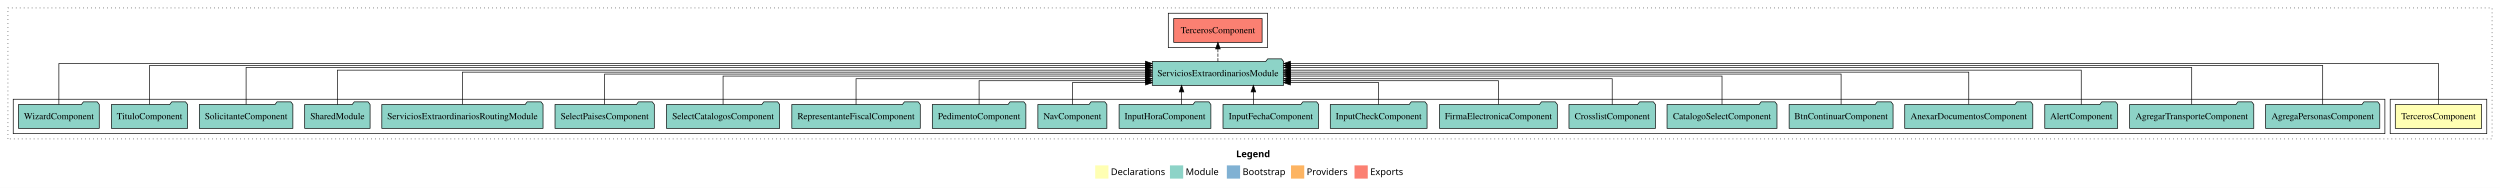
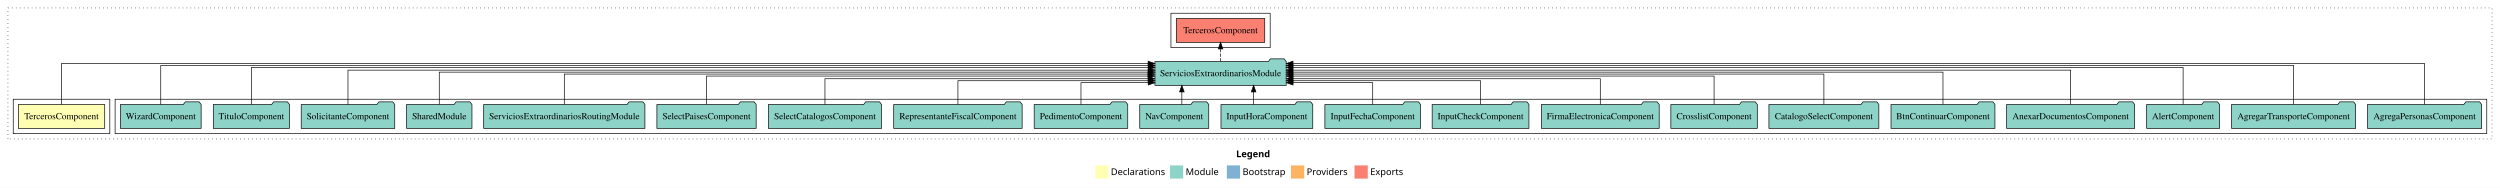
<svg xmlns="http://www.w3.org/2000/svg" width="3779pt" height="284pt" viewBox="0.00 0.00 3779.00 284.00">
  <g id="graph0" class="graph" transform="scale(1 1) rotate(0) translate(4 280)">
    <polygon fill="white" stroke="transparent" points="-4,4 -4,-280 3775,-280 3775,4 -4,4" />
    <text text-anchor="start" x="1864.51" y="-42.4" font-family="Times-12" font-weight="bold" font-size="14.00">Legend</text>
    <polygon fill="#ffffb3" stroke="transparent" points="1651.5,-10 1651.5,-30 1671.5,-30 1671.5,-10 1651.5,-10" />
    <text text-anchor="start" x="1675.13" y="-15.4" font-family="Times-12" font-size="14.00">  Declarations</text>
    <polygon fill="#8dd3c7" stroke="transparent" points="1764.5,-10 1764.5,-30 1784.5,-30 1784.5,-10 1764.5,-10" />
    <text text-anchor="start" x="1788.23" y="-15.4" font-family="Times-12" font-size="14.00">  Module</text>
    <polygon fill="#80b1d3" stroke="transparent" points="1850.5,-10 1850.5,-30 1870.5,-30 1870.5,-10 1850.5,-10" />
    <text text-anchor="start" x="1874.28" y="-15.4" font-family="Times-12" font-size="14.00">  Bootstrap</text>
    <polygon fill="#fdb462" stroke="transparent" points="1947.5,-10 1947.5,-30 1967.5,-30 1967.5,-10 1947.5,-10" />
    <text text-anchor="start" x="1971.17" y="-15.4" font-family="Times-12" font-size="14.00">  Providers</text>
    <polygon fill="#fb8072" stroke="transparent" points="2043.5,-10 2043.5,-30 2063.5,-30 2063.5,-10 2043.5,-10" />
    <text text-anchor="start" x="2067.23" y="-15.4" font-family="Times-12" font-size="14.00">  Exports</text>
    <g id="clust1" class="cluster">
      <polygon fill="none" stroke="black" stroke-dasharray="1,5" points="8,-70 8,-268 3763,-268 3763,-70 8,-70" />
    </g>
+     <g id="clust4" class="cluster">
+       <polygon fill="none" stroke="black" points="170,-78 170,-130 3755,-130 3755,-78 170,-78" />
+     </g>
    <g id="clust2" class="cluster">
-       <polygon fill="none" stroke="black" points="3609,-78 3609,-130 3755,-130 3755,-78 3609,-78" />
-     </g>
-     <g id="clust4" class="cluster">
-       <polygon fill="none" stroke="black" points="16,-78 16,-130 3601,-130 3601,-78 16,-78" />
+       <polygon fill="none" stroke="black" points="16,-78 16,-130 162,-130 162,-78 16,-78" />
    </g>
    <g id="clust5" class="cluster">
-       <polygon fill="none" stroke="black" points="1762,-208 1762,-260 1912,-260 1912,-208 1762,-208" />
+       <polygon fill="none" stroke="black" points="1766,-208 1766,-260 1916,-260 1916,-208 1766,-208" />
    </g>
    <g id="node1" class="node">
-       <polygon fill="#ffffb3" stroke="black" points="3747.29,-122 3616.71,-122 3616.71,-86 3747.29,-86 3747.29,-122" />
-       <text text-anchor="middle" x="3682" y="-99.8" font-family="Times,serif" font-size="14.00">TercerosComponent</text>
+       <polygon fill="#ffffb3" stroke="black" points="154.29,-122 23.71,-122 23.71,-86 154.29,-86 154.29,-122" />
+       <text text-anchor="middle" x="89" y="-99.8" font-family="Times,serif" font-size="14.00">TercerosComponent</text>
    </g>
    <g id="node2" class="node">
-       <polygon fill="#8dd3c7" stroke="black" points="1936.23,-187 1933.23,-191 1912.23,-191 1909.23,-187 1737.77,-187 1737.77,-151 1936.23,-151 1936.23,-187" />
-       <text text-anchor="middle" x="1837" y="-164.8" font-family="Times,serif" font-size="14.00">ServiciosExtraordinariosModule</text>
+       <polygon fill="#8dd3c7" stroke="black" points="1940.23,-187 1937.23,-191 1916.23,-191 1913.23,-187 1741.77,-187 1741.77,-151 1940.23,-151 1940.23,-187" />
+       <text text-anchor="middle" x="1841" y="-164.8" font-family="Times,serif" font-size="14.00">ServiciosExtraordinariosModule</text>
    </g>
    <g id="edge1" class="edge">
-       <path fill="none" stroke="black" d="M3682,-122.15C3682,-145.76 3682,-184 3682,-184 3682,-184 1946.52,-184 1946.52,-184" />
-       <polygon fill="black" stroke="black" points="1946.52,-180.5 1936.52,-184 1946.52,-187.5 1946.52,-180.5" />
+       <path fill="none" stroke="black" d="M89,-122.15C89,-145.76 89,-184 89,-184 89,-184 1731.47,-184 1731.47,-184" />
+       <polygon fill="black" stroke="black" points="1731.47,-187.5 1741.47,-184 1731.47,-180.5 1731.47,-187.5" />
    </g>
    <g id="node24" class="node">
-       <polygon fill="#fb8072" stroke="black" points="1903.79,-252 1770.21,-252 1770.21,-216 1903.79,-216 1903.79,-252" />
-       <text text-anchor="middle" x="1837" y="-229.8" font-family="Times,serif" font-size="14.00">TercerosComponent </text>
+       <polygon fill="#fb8072" stroke="black" points="1907.79,-252 1774.21,-252 1774.21,-216 1907.79,-216 1907.79,-252" />
+       <text text-anchor="middle" x="1841" y="-229.8" font-family="Times,serif" font-size="14.00">TercerosComponent </text>
    </g>
    <g id="edge23" class="edge">
-       <path fill="none" stroke="black" stroke-dasharray="5,2" d="M1837,-187.11C1837,-187.11 1837,-205.99 1837,-205.99" />
-       <polygon fill="black" stroke="black" points="1833.5,-205.99 1837,-215.99 1840.5,-205.99 1833.5,-205.99" />
+       <path fill="none" stroke="black" stroke-dasharray="5,2" d="M1841,-187.11C1841,-187.11 1841,-205.99 1841,-205.99" />
+       <polygon fill="black" stroke="black" points="1837.5,-205.99 1841,-215.99 1844.5,-205.99 1837.5,-205.99" />
    </g>
    <g id="node3" class="node">
-       <polygon fill="#8dd3c7" stroke="black" points="3593.29,-122 3590.29,-126 3569.29,-126 3566.29,-122 3420.71,-122 3420.71,-86 3593.29,-86 3593.29,-122" />
-       <text text-anchor="middle" x="3507" y="-99.8" font-family="Times,serif" font-size="14.00">AgregaPersonasComponent</text>
+       <polygon fill="#8dd3c7" stroke="black" points="3747.29,-122 3744.29,-126 3723.29,-126 3720.29,-122 3574.71,-122 3574.71,-86 3747.29,-86 3747.29,-122" />
+       <text text-anchor="middle" x="3661" y="-99.8" font-family="Times,serif" font-size="14.00">AgregaPersonasComponent</text>
    </g>
    <g id="edge2" class="edge">
-       <path fill="none" stroke="black" d="M3507,-122.25C3507,-145.02 3507,-181 3507,-181 3507,-181 1946.46,-181 1946.46,-181" />
-       <polygon fill="black" stroke="black" points="1946.46,-177.5 1936.46,-181 1946.46,-184.5 1946.46,-177.5" />
+       <path fill="none" stroke="black" d="M3661,-122.15C3661,-145.76 3661,-184 3661,-184 3661,-184 1950.47,-184 1950.47,-184" />
+       <polygon fill="black" stroke="black" points="1950.47,-180.5 1940.47,-184 1950.47,-187.5 1950.47,-180.5" />
    </g>
    <g id="node4" class="node">
-       <polygon fill="#8dd3c7" stroke="black" points="3402.83,-122 3399.83,-126 3378.83,-126 3375.83,-122 3215.17,-122 3215.17,-86 3402.83,-86 3402.83,-122" />
-       <text text-anchor="middle" x="3309" y="-99.8" font-family="Times,serif" font-size="14.00">AgregarTransporteComponent</text>
+       <polygon fill="#8dd3c7" stroke="black" points="3556.83,-122 3553.83,-126 3532.83,-126 3529.83,-122 3369.17,-122 3369.17,-86 3556.83,-86 3556.83,-122" />
+       <text text-anchor="middle" x="3463" y="-99.8" font-family="Times,serif" font-size="14.00">AgregarTransporteComponent</text>
    </g>
    <g id="edge3" class="edge">
-       <path fill="none" stroke="black" d="M3309,-122.29C3309,-144.21 3309,-178 3309,-178 3309,-178 1946.44,-178 1946.44,-178" />
-       <polygon fill="black" stroke="black" points="1946.44,-174.5 1936.44,-178 1946.44,-181.5 1946.44,-174.5" />
+       <path fill="none" stroke="black" d="M3463,-122.25C3463,-145.02 3463,-181 3463,-181 3463,-181 1950.33,-181 1950.33,-181" />
+       <polygon fill="black" stroke="black" points="1950.33,-177.5 1940.33,-181 1950.33,-184.5 1950.33,-177.5" />
    </g>
    <g id="node5" class="node">
-       <polygon fill="#8dd3c7" stroke="black" points="3197.1,-122 3194.1,-126 3173.1,-126 3170.1,-122 3086.9,-122 3086.9,-86 3197.1,-86 3197.1,-122" />
-       <text text-anchor="middle" x="3142" y="-99.8" font-family="Times,serif" font-size="14.00">AlertComponent</text>
+       <polygon fill="#8dd3c7" stroke="black" points="3351.1,-122 3348.1,-126 3327.1,-126 3324.1,-122 3240.9,-122 3240.9,-86 3351.1,-86 3351.1,-122" />
+       <text text-anchor="middle" x="3296" y="-99.8" font-family="Times,serif" font-size="14.00">AlertComponent</text>
    </g>
    <g id="edge4" class="edge">
-       <path fill="none" stroke="black" d="M3142,-122.03C3142,-142.77 3142,-174 3142,-174 3142,-174 1946.43,-174 1946.43,-174" />
-       <polygon fill="black" stroke="black" points="1946.43,-170.5 1936.43,-174 1946.43,-177.5 1946.43,-170.5" />
+       <path fill="none" stroke="black" d="M3296,-122.29C3296,-144.21 3296,-178 3296,-178 3296,-178 1950.44,-178 1950.44,-178" />
+       <polygon fill="black" stroke="black" points="1950.44,-174.5 1940.44,-178 1950.44,-181.5 1950.44,-174.5" />
    </g>
    <g id="node6" class="node">
-       <polygon fill="#8dd3c7" stroke="black" points="3068.79,-122 3065.79,-126 3044.79,-126 3041.79,-122 2875.21,-122 2875.21,-86 3068.79,-86 3068.79,-122" />
-       <text text-anchor="middle" x="2972" y="-99.8" font-family="Times,serif" font-size="14.00">AnexarDocumentosComponent</text>
+       <polygon fill="#8dd3c7" stroke="black" points="3222.79,-122 3219.79,-126 3198.79,-126 3195.79,-122 3029.21,-122 3029.21,-86 3222.79,-86 3222.79,-122" />
+       <text text-anchor="middle" x="3126" y="-99.8" font-family="Times,serif" font-size="14.00">AnexarDocumentosComponent</text>
    </g>
    <g id="edge5" class="edge">
-       <path fill="none" stroke="black" d="M2972,-122.31C2972,-142.15 2972,-171 2972,-171 2972,-171 1946.23,-171 1946.23,-171" />
-       <polygon fill="black" stroke="black" points="1946.23,-167.5 1936.23,-171 1946.23,-174.5 1946.23,-167.5" />
+       <path fill="none" stroke="black" d="M3126,-122.03C3126,-142.77 3126,-174 3126,-174 3126,-174 1950.23,-174 1950.23,-174" />
+       <polygon fill="black" stroke="black" points="1950.23,-170.5 1940.23,-174 1950.23,-177.5 1950.23,-170.5" />
    </g>
    <g id="node7" class="node">
-       <polygon fill="#8dd3c7" stroke="black" points="2857.55,-122 2854.55,-126 2833.55,-126 2830.55,-122 2700.45,-122 2700.45,-86 2857.55,-86 2857.55,-122" />
-       <text text-anchor="middle" x="2779" y="-99.8" font-family="Times,serif" font-size="14.00">BtnContinuarComponent</text>
+       <polygon fill="#8dd3c7" stroke="black" points="3011.55,-122 3008.55,-126 2987.55,-126 2984.55,-122 2854.45,-122 2854.45,-86 3011.55,-86 3011.55,-122" />
+       <text text-anchor="middle" x="2933" y="-99.8" font-family="Times,serif" font-size="14.00">BtnContinuarComponent</text>
    </g>
    <g id="edge6" class="edge">
-       <path fill="none" stroke="black" d="M2779,-122.17C2779,-141.09 2779,-168 2779,-168 2779,-168 1946.47,-168 1946.47,-168" />
-       <polygon fill="black" stroke="black" points="1946.47,-164.5 1936.47,-168 1946.47,-171.5 1946.47,-164.5" />
+       <path fill="none" stroke="black" d="M2933,-122.31C2933,-142.15 2933,-171 2933,-171 2933,-171 1950.32,-171 1950.32,-171" />
+       <polygon fill="black" stroke="black" points="1950.32,-167.5 1940.32,-171 1950.32,-174.5 1950.32,-167.5" />
    </g>
    <g id="node8" class="node">
-       <polygon fill="#8dd3c7" stroke="black" points="2682.09,-122 2679.09,-126 2658.09,-126 2655.09,-122 2515.91,-122 2515.91,-86 2682.09,-86 2682.09,-122" />
-       <text text-anchor="middle" x="2599" y="-99.8" font-family="Times,serif" font-size="14.00">CatalogoSelectComponent</text>
+       <polygon fill="#8dd3c7" stroke="black" points="2836.09,-122 2833.09,-126 2812.09,-126 2809.09,-122 2669.91,-122 2669.91,-86 2836.09,-86 2836.09,-122" />
+       <text text-anchor="middle" x="2753" y="-99.8" font-family="Times,serif" font-size="14.00">CatalogoSelectComponent</text>
    </g>
    <g id="edge7" class="edge">
-       <path fill="none" stroke="black" d="M2599,-122.3C2599,-140.27 2599,-165 2599,-165 2599,-165 1946.62,-165 1946.62,-165" />
-       <polygon fill="black" stroke="black" points="1946.62,-161.5 1936.62,-165 1946.62,-168.5 1946.62,-161.5" />
+       <path fill="none" stroke="black" d="M2753,-122.17C2753,-141.09 2753,-168 2753,-168 2753,-168 1950.34,-168 1950.34,-168" />
+       <polygon fill="black" stroke="black" points="1950.34,-164.5 1940.34,-168 1950.34,-171.5 1950.34,-164.5" />
    </g>
    <g id="node9" class="node">
-       <polygon fill="#8dd3c7" stroke="black" points="2498.34,-122 2495.34,-126 2474.34,-126 2471.34,-122 2367.66,-122 2367.66,-86 2498.34,-86 2498.34,-122" />
-       <text text-anchor="middle" x="2433" y="-99.8" font-family="Times,serif" font-size="14.00">CrosslistComponent</text>
+       <polygon fill="#8dd3c7" stroke="black" points="2652.34,-122 2649.34,-126 2628.34,-126 2625.34,-122 2521.66,-122 2521.66,-86 2652.34,-86 2652.34,-122" />
+       <text text-anchor="middle" x="2587" y="-99.8" font-family="Times,serif" font-size="14.00">CrosslistComponent</text>
    </g>
    <g id="edge8" class="edge">
-       <path fill="none" stroke="black" d="M2433,-122.04C2433,-138.73 2433,-161 2433,-161 2433,-161 1946.42,-161 1946.42,-161" />
-       <polygon fill="black" stroke="black" points="1946.42,-157.5 1936.42,-161 1946.42,-164.5 1946.42,-157.5" />
+       <path fill="none" stroke="black" d="M2587,-122.3C2587,-140.27 2587,-165 2587,-165 2587,-165 1950.45,-165 1950.45,-165" />
+       <polygon fill="black" stroke="black" points="1950.45,-161.5 1940.45,-165 1950.45,-168.5 1950.45,-161.5" />
    </g>
    <g id="node10" class="node">
-       <polygon fill="#8dd3c7" stroke="black" points="2350.02,-122 2347.02,-126 2326.02,-126 2323.02,-122 2171.98,-122 2171.98,-86 2350.02,-86 2350.02,-122" />
-       <text text-anchor="middle" x="2261" y="-99.8" font-family="Times,serif" font-size="14.00">FirmaElectronicaComponent</text>
+       <polygon fill="#8dd3c7" stroke="black" points="2504.02,-122 2501.02,-126 2480.02,-126 2477.02,-122 2325.98,-122 2325.98,-86 2504.02,-86 2504.02,-122" />
+       <text text-anchor="middle" x="2415" y="-99.8" font-family="Times,serif" font-size="14.00">FirmaElectronicaComponent</text>
    </g>
    <g id="edge9" class="edge">
-       <path fill="none" stroke="black" d="M2261,-122.28C2261,-137.95 2261,-158 2261,-158 2261,-158 1946.41,-158 1946.41,-158" />
-       <polygon fill="black" stroke="black" points="1946.41,-154.5 1936.41,-158 1946.41,-161.5 1946.41,-154.5" />
+       <path fill="none" stroke="black" d="M2415,-122.04C2415,-138.73 2415,-161 2415,-161 2415,-161 1950.33,-161 1950.33,-161" />
+       <polygon fill="black" stroke="black" points="1950.33,-157.5 1940.33,-161 1950.33,-164.5 1950.33,-157.5" />
    </g>
    <g id="node11" class="node">
-       <polygon fill="#8dd3c7" stroke="black" points="2153.15,-122 2150.15,-126 2129.15,-126 2126.15,-122 2006.85,-122 2006.85,-86 2153.15,-86 2153.15,-122" />
-       <text text-anchor="middle" x="2080" y="-99.8" font-family="Times,serif" font-size="14.00">InputCheckComponent</text>
+       <polygon fill="#8dd3c7" stroke="black" points="2307.15,-122 2304.15,-126 2283.15,-126 2280.15,-122 2160.85,-122 2160.85,-86 2307.15,-86 2307.15,-122" />
+       <text text-anchor="middle" x="2234" y="-99.8" font-family="Times,serif" font-size="14.00">InputCheckComponent</text>
    </g>
    <g id="edge10" class="edge">
-       <path fill="none" stroke="black" d="M2080,-122.12C2080,-136.78 2080,-155 2080,-155 2080,-155 1946.54,-155 1946.54,-155" />
-       <polygon fill="black" stroke="black" points="1946.54,-151.5 1936.54,-155 1946.54,-158.5 1946.54,-151.5" />
+       <path fill="none" stroke="black" d="M2234,-122.28C2234,-137.95 2234,-158 2234,-158 2234,-158 1950.42,-158 1950.42,-158" />
+       <polygon fill="black" stroke="black" points="1950.42,-154.5 1940.42,-158 1950.42,-161.5 1950.42,-154.5" />
    </g>
    <g id="node12" class="node">
-       <polygon fill="#8dd3c7" stroke="black" points="1989.31,-122 1986.31,-126 1965.31,-126 1962.31,-122 1844.69,-122 1844.69,-86 1989.31,-86 1989.31,-122" />
-       <text text-anchor="middle" x="1917" y="-99.8" font-family="Times,serif" font-size="14.00">InputFechaComponent</text>
+       <polygon fill="#8dd3c7" stroke="black" points="2143.31,-122 2140.31,-126 2119.31,-126 2116.31,-122 1998.69,-122 1998.69,-86 2143.31,-86 2143.31,-122" />
+       <text text-anchor="middle" x="2071" y="-99.8" font-family="Times,serif" font-size="14.00">InputFechaComponent</text>
    </g>
    <g id="edge11" class="edge">
-       <path fill="none" stroke="black" d="M1890.6,-122.11C1890.6,-122.11 1890.6,-140.99 1890.6,-140.99" />
-       <polygon fill="black" stroke="black" points="1887.1,-140.99 1890.6,-150.99 1894.1,-140.99 1887.1,-140.99" />
+       <path fill="none" stroke="black" d="M2071,-122.12C2071,-136.78 2071,-155 2071,-155 2071,-155 1950.54,-155 1950.54,-155" />
+       <polygon fill="black" stroke="black" points="1950.54,-151.5 1940.54,-155 1950.54,-158.5 1950.54,-151.5" />
    </g>
    <g id="node13" class="node">
-       <polygon fill="#8dd3c7" stroke="black" points="1826.37,-122 1823.37,-126 1802.37,-126 1799.37,-122 1687.63,-122 1687.63,-86 1826.37,-86 1826.37,-122" />
-       <text text-anchor="middle" x="1757" y="-99.8" font-family="Times,serif" font-size="14.00">InputHoraComponent</text>
+       <polygon fill="#8dd3c7" stroke="black" points="1980.37,-122 1977.37,-126 1956.37,-126 1953.37,-122 1841.63,-122 1841.63,-86 1980.37,-86 1980.37,-122" />
+       <text text-anchor="middle" x="1911" y="-99.8" font-family="Times,serif" font-size="14.00">InputHoraComponent</text>
    </g>
    <g id="edge12" class="edge">
-       <path fill="none" stroke="black" d="M1782.03,-122.11C1782.03,-122.11 1782.03,-140.99 1782.03,-140.99" />
-       <polygon fill="black" stroke="black" points="1778.53,-140.99 1782.03,-150.99 1785.53,-140.99 1778.53,-140.99" />
+       <path fill="none" stroke="black" d="M1890.97,-122.11C1890.97,-122.11 1890.97,-140.99 1890.97,-140.99" />
+       <polygon fill="black" stroke="black" points="1887.47,-140.99 1890.97,-150.99 1894.47,-140.99 1887.47,-140.99" />
    </g>
    <g id="node14" class="node">
-       <polygon fill="#8dd3c7" stroke="black" points="1669.15,-122 1666.15,-126 1645.15,-126 1642.15,-122 1564.85,-122 1564.85,-86 1669.15,-86 1669.15,-122" />
-       <text text-anchor="middle" x="1617" y="-99.8" font-family="Times,serif" font-size="14.00">NavComponent</text>
+       <polygon fill="#8dd3c7" stroke="black" points="1823.15,-122 1820.15,-126 1799.15,-126 1796.15,-122 1718.85,-122 1718.85,-86 1823.15,-86 1823.15,-122" />
+       <text text-anchor="middle" x="1771" y="-99.8" font-family="Times,serif" font-size="14.00">NavComponent</text>
    </g>
    <g id="edge13" class="edge">
-       <path fill="none" stroke="black" d="M1617,-122.12C1617,-136.78 1617,-155 1617,-155 1617,-155 1727.62,-155 1727.62,-155" />
-       <polygon fill="black" stroke="black" points="1727.62,-158.5 1737.62,-155 1727.62,-151.5 1727.62,-158.5" />
+       <path fill="none" stroke="black" d="M1782.48,-122.11C1782.48,-122.11 1782.48,-140.99 1782.48,-140.99" />
+       <polygon fill="black" stroke="black" points="1778.98,-140.99 1782.48,-150.99 1785.98,-140.99 1778.98,-140.99" />
    </g>
    <g id="node15" class="node">
-       <polygon fill="#8dd3c7" stroke="black" points="1546.72,-122 1543.72,-126 1522.72,-126 1519.72,-122 1405.28,-122 1405.28,-86 1546.72,-86 1546.72,-122" />
-       <text text-anchor="middle" x="1476" y="-99.8" font-family="Times,serif" font-size="14.00">PedimentoComponent</text>
+       <polygon fill="#8dd3c7" stroke="black" points="1700.72,-122 1697.72,-126 1676.72,-126 1673.72,-122 1559.28,-122 1559.28,-86 1700.72,-86 1700.72,-122" />
+       <text text-anchor="middle" x="1630" y="-99.8" font-family="Times,serif" font-size="14.00">PedimentoComponent</text>
    </g>
    <g id="edge14" class="edge">
-       <path fill="none" stroke="black" d="M1476,-122.28C1476,-137.95 1476,-158 1476,-158 1476,-158 1727.4,-158 1727.4,-158" />
-       <polygon fill="black" stroke="black" points="1727.4,-161.5 1737.4,-158 1727.4,-154.5 1727.4,-161.5" />
+       <path fill="none" stroke="black" d="M1630,-122.12C1630,-136.78 1630,-155 1630,-155 1630,-155 1731.68,-155 1731.68,-155" />
+       <polygon fill="black" stroke="black" points="1731.68,-158.5 1741.68,-155 1731.68,-151.5 1731.68,-158.5" />
    </g>
    <g id="node16" class="node">
-       <polygon fill="#8dd3c7" stroke="black" points="1387.07,-122 1384.07,-126 1363.07,-126 1360.07,-122 1192.93,-122 1192.93,-86 1387.07,-86 1387.07,-122" />
-       <text text-anchor="middle" x="1290" y="-99.8" font-family="Times,serif" font-size="14.00">RepresentanteFiscalComponent</text>
+       <polygon fill="#8dd3c7" stroke="black" points="1541.07,-122 1538.07,-126 1517.07,-126 1514.07,-122 1346.93,-122 1346.93,-86 1541.07,-86 1541.07,-122" />
+       <text text-anchor="middle" x="1444" y="-99.8" font-family="Times,serif" font-size="14.00">RepresentanteFiscalComponent</text>
    </g>
    <g id="edge15" class="edge">
-       <path fill="none" stroke="black" d="M1290,-122.04C1290,-138.73 1290,-161 1290,-161 1290,-161 1727.63,-161 1727.63,-161" />
-       <polygon fill="black" stroke="black" points="1727.63,-164.5 1737.63,-161 1727.63,-157.5 1727.63,-164.5" />
+       <path fill="none" stroke="black" d="M1444,-122.28C1444,-137.95 1444,-158 1444,-158 1444,-158 1731.59,-158 1731.59,-158" />
+       <polygon fill="black" stroke="black" points="1731.59,-161.5 1741.59,-158 1731.59,-154.5 1731.59,-161.5" />
    </g>
    <g id="node17" class="node">
-       <polygon fill="#8dd3c7" stroke="black" points="1174.53,-122 1171.53,-126 1150.53,-126 1147.53,-122 1003.47,-122 1003.47,-86 1174.53,-86 1174.53,-122" />
-       <text text-anchor="middle" x="1089" y="-99.8" font-family="Times,serif" font-size="14.00">SelectCatalogosComponent</text>
+       <polygon fill="#8dd3c7" stroke="black" points="1328.53,-122 1325.53,-126 1304.53,-126 1301.53,-122 1157.47,-122 1157.47,-86 1328.53,-86 1328.53,-122" />
+       <text text-anchor="middle" x="1243" y="-99.8" font-family="Times,serif" font-size="14.00">SelectCatalogosComponent</text>
    </g>
    <g id="edge16" class="edge">
-       <path fill="none" stroke="black" d="M1089,-122.3C1089,-140.27 1089,-165 1089,-165 1089,-165 1727.67,-165 1727.67,-165" />
-       <polygon fill="black" stroke="black" points="1727.67,-168.5 1737.67,-165 1727.67,-161.5 1727.67,-168.5" />
+       <path fill="none" stroke="black" d="M1243,-122.04C1243,-138.73 1243,-161 1243,-161 1243,-161 1731.58,-161 1731.58,-161" />
+       <polygon fill="black" stroke="black" points="1731.58,-164.5 1741.58,-161 1731.58,-157.5 1731.58,-164.5" />
    </g>
    <g id="node18" class="node">
-       <polygon fill="#8dd3c7" stroke="black" points="985.03,-122 982.03,-126 961.03,-126 958.03,-122 834.97,-122 834.97,-86 985.03,-86 985.03,-122" />
-       <text text-anchor="middle" x="910" y="-99.8" font-family="Times,serif" font-size="14.00">SelectPaisesComponent</text>
+       <polygon fill="#8dd3c7" stroke="black" points="1139.03,-122 1136.03,-126 1115.03,-126 1112.03,-122 988.97,-122 988.97,-86 1139.03,-86 1139.03,-122" />
+       <text text-anchor="middle" x="1064" y="-99.8" font-family="Times,serif" font-size="14.00">SelectPaisesComponent</text>
    </g>
    <g id="edge17" class="edge">
-       <path fill="none" stroke="black" d="M910,-122.17C910,-141.09 910,-168 910,-168 910,-168 1727.35,-168 1727.35,-168" />
-       <polygon fill="black" stroke="black" points="1727.35,-171.5 1737.35,-168 1727.35,-164.5 1727.35,-171.5" />
+       <path fill="none" stroke="black" d="M1064,-122.3C1064,-140.27 1064,-165 1064,-165 1064,-165 1731.41,-165 1731.41,-165" />
+       <polygon fill="black" stroke="black" points="1731.41,-168.5 1741.41,-165 1731.41,-161.5 1731.41,-168.5" />
    </g>
    <g id="node19" class="node">
-       <polygon fill="#8dd3c7" stroke="black" points="816.85,-122 813.85,-126 792.85,-126 789.85,-122 573.15,-122 573.15,-86 816.85,-86 816.85,-122" />
-       <text text-anchor="middle" x="695" y="-99.8" font-family="Times,serif" font-size="14.00">ServiciosExtraordinariosRoutingModule</text>
+       <polygon fill="#8dd3c7" stroke="black" points="970.85,-122 967.85,-126 946.85,-126 943.85,-122 727.15,-122 727.15,-86 970.85,-86 970.85,-122" />
+       <text text-anchor="middle" x="849" y="-99.8" font-family="Times,serif" font-size="14.00">ServiciosExtraordinariosRoutingModule</text>
    </g>
    <g id="edge18" class="edge">
-       <path fill="none" stroke="black" d="M695,-122.31C695,-142.15 695,-171 695,-171 695,-171 1727.65,-171 1727.65,-171" />
-       <polygon fill="black" stroke="black" points="1727.65,-174.5 1737.65,-171 1727.65,-167.5 1727.65,-174.5" />
+       <path fill="none" stroke="black" d="M849,-122.17C849,-141.09 849,-168 849,-168 849,-168 1731.34,-168 1731.34,-168" />
+       <polygon fill="black" stroke="black" points="1731.34,-171.5 1741.34,-168 1731.34,-164.5 1731.34,-171.5" />
    </g>
    <g id="node20" class="node">
-       <polygon fill="#8dd3c7" stroke="black" points="555.42,-122 552.42,-126 531.42,-126 528.42,-122 456.58,-122 456.58,-86 555.42,-86 555.42,-122" />
-       <text text-anchor="middle" x="506" y="-99.8" font-family="Times,serif" font-size="14.00">SharedModule</text>
+       <polygon fill="#8dd3c7" stroke="black" points="709.42,-122 706.42,-126 685.42,-126 682.42,-122 610.58,-122 610.58,-86 709.42,-86 709.42,-122" />
+       <text text-anchor="middle" x="660" y="-99.8" font-family="Times,serif" font-size="14.00">SharedModule</text>
    </g>
    <g id="edge19" class="edge">
-       <path fill="none" stroke="black" d="M506,-122.03C506,-142.77 506,-174 506,-174 506,-174 1727.5,-174 1727.5,-174" />
-       <polygon fill="black" stroke="black" points="1727.5,-177.5 1737.5,-174 1727.5,-170.5 1727.5,-177.5" />
+       <path fill="none" stroke="black" d="M660,-122.31C660,-142.15 660,-171 660,-171 660,-171 1731.58,-171 1731.58,-171" />
+       <polygon fill="black" stroke="black" points="1731.58,-174.5 1741.58,-171 1731.58,-167.5 1731.58,-174.5" />
    </g>
    <g id="node21" class="node">
-       <polygon fill="#8dd3c7" stroke="black" points="438.71,-122 435.71,-126 414.71,-126 411.71,-122 297.29,-122 297.29,-86 438.71,-86 438.71,-122" />
-       <text text-anchor="middle" x="368" y="-99.8" font-family="Times,serif" font-size="14.00">SolicitanteComponent</text>
+       <polygon fill="#8dd3c7" stroke="black" points="592.71,-122 589.71,-126 568.71,-126 565.71,-122 451.29,-122 451.29,-86 592.71,-86 592.71,-122" />
+       <text text-anchor="middle" x="522" y="-99.8" font-family="Times,serif" font-size="14.00">SolicitanteComponent</text>
    </g>
    <g id="edge20" class="edge">
-       <path fill="none" stroke="black" d="M368,-122.29C368,-144.21 368,-178 368,-178 368,-178 1727.76,-178 1727.76,-178" />
-       <polygon fill="black" stroke="black" points="1727.76,-181.5 1737.76,-178 1727.76,-174.5 1727.76,-181.5" />
+       <path fill="none" stroke="black" d="M522,-122.03C522,-142.77 522,-174 522,-174 522,-174 1731.59,-174 1731.59,-174" />
+       <polygon fill="black" stroke="black" points="1731.59,-177.5 1741.59,-174 1731.59,-170.5 1731.59,-177.5" />
    </g>
    <g id="node22" class="node">
-       <polygon fill="#8dd3c7" stroke="black" points="279.56,-122 276.56,-126 255.56,-126 252.56,-122 164.44,-122 164.44,-86 279.56,-86 279.56,-122" />
-       <text text-anchor="middle" x="222" y="-99.8" font-family="Times,serif" font-size="14.00">TituloComponent</text>
+       <polygon fill="#8dd3c7" stroke="black" points="433.56,-122 430.56,-126 409.56,-126 406.56,-122 318.44,-122 318.44,-86 433.56,-86 433.56,-122" />
+       <text text-anchor="middle" x="376" y="-99.8" font-family="Times,serif" font-size="14.00">TituloComponent</text>
    </g>
    <g id="edge21" class="edge">
-       <path fill="none" stroke="black" d="M222,-122.25C222,-145.02 222,-181 222,-181 222,-181 1727.5,-181 1727.5,-181" />
-       <polygon fill="black" stroke="black" points="1727.5,-184.5 1737.5,-181 1727.5,-177.5 1727.5,-184.5" />
+       <path fill="none" stroke="black" d="M376,-122.29C376,-144.21 376,-178 376,-178 376,-178 1731.74,-178 1731.74,-178" />
+       <polygon fill="black" stroke="black" points="1731.74,-181.5 1741.74,-178 1731.74,-174.5 1731.74,-181.5" />
    </g>
    <g id="node23" class="node">
-       <polygon fill="#8dd3c7" stroke="black" points="146.03,-122 143.03,-126 122.03,-126 119.03,-122 23.97,-122 23.97,-86 146.03,-86 146.03,-122" />
-       <text text-anchor="middle" x="85" y="-99.8" font-family="Times,serif" font-size="14.00">WizardComponent</text>
+       <polygon fill="#8dd3c7" stroke="black" points="300.03,-122 297.03,-126 276.03,-126 273.03,-122 177.97,-122 177.97,-86 300.03,-86 300.03,-122" />
+       <text text-anchor="middle" x="239" y="-99.8" font-family="Times,serif" font-size="14.00">WizardComponent</text>
    </g>
    <g id="edge22" class="edge">
-       <path fill="none" stroke="black" d="M85,-122.15C85,-145.76 85,-184 85,-184 85,-184 1727.47,-184 1727.47,-184" />
-       <polygon fill="black" stroke="black" points="1727.47,-187.5 1737.47,-184 1727.47,-180.5 1727.47,-187.5" />
+       <path fill="none" stroke="black" d="M239,-122.25C239,-145.02 239,-181 239,-181 239,-181 1731.7,-181 1731.7,-181" />
+       <polygon fill="black" stroke="black" points="1731.7,-184.5 1741.7,-181 1731.7,-177.5 1731.7,-184.5" />
    </g>
  </g>
</svg>
